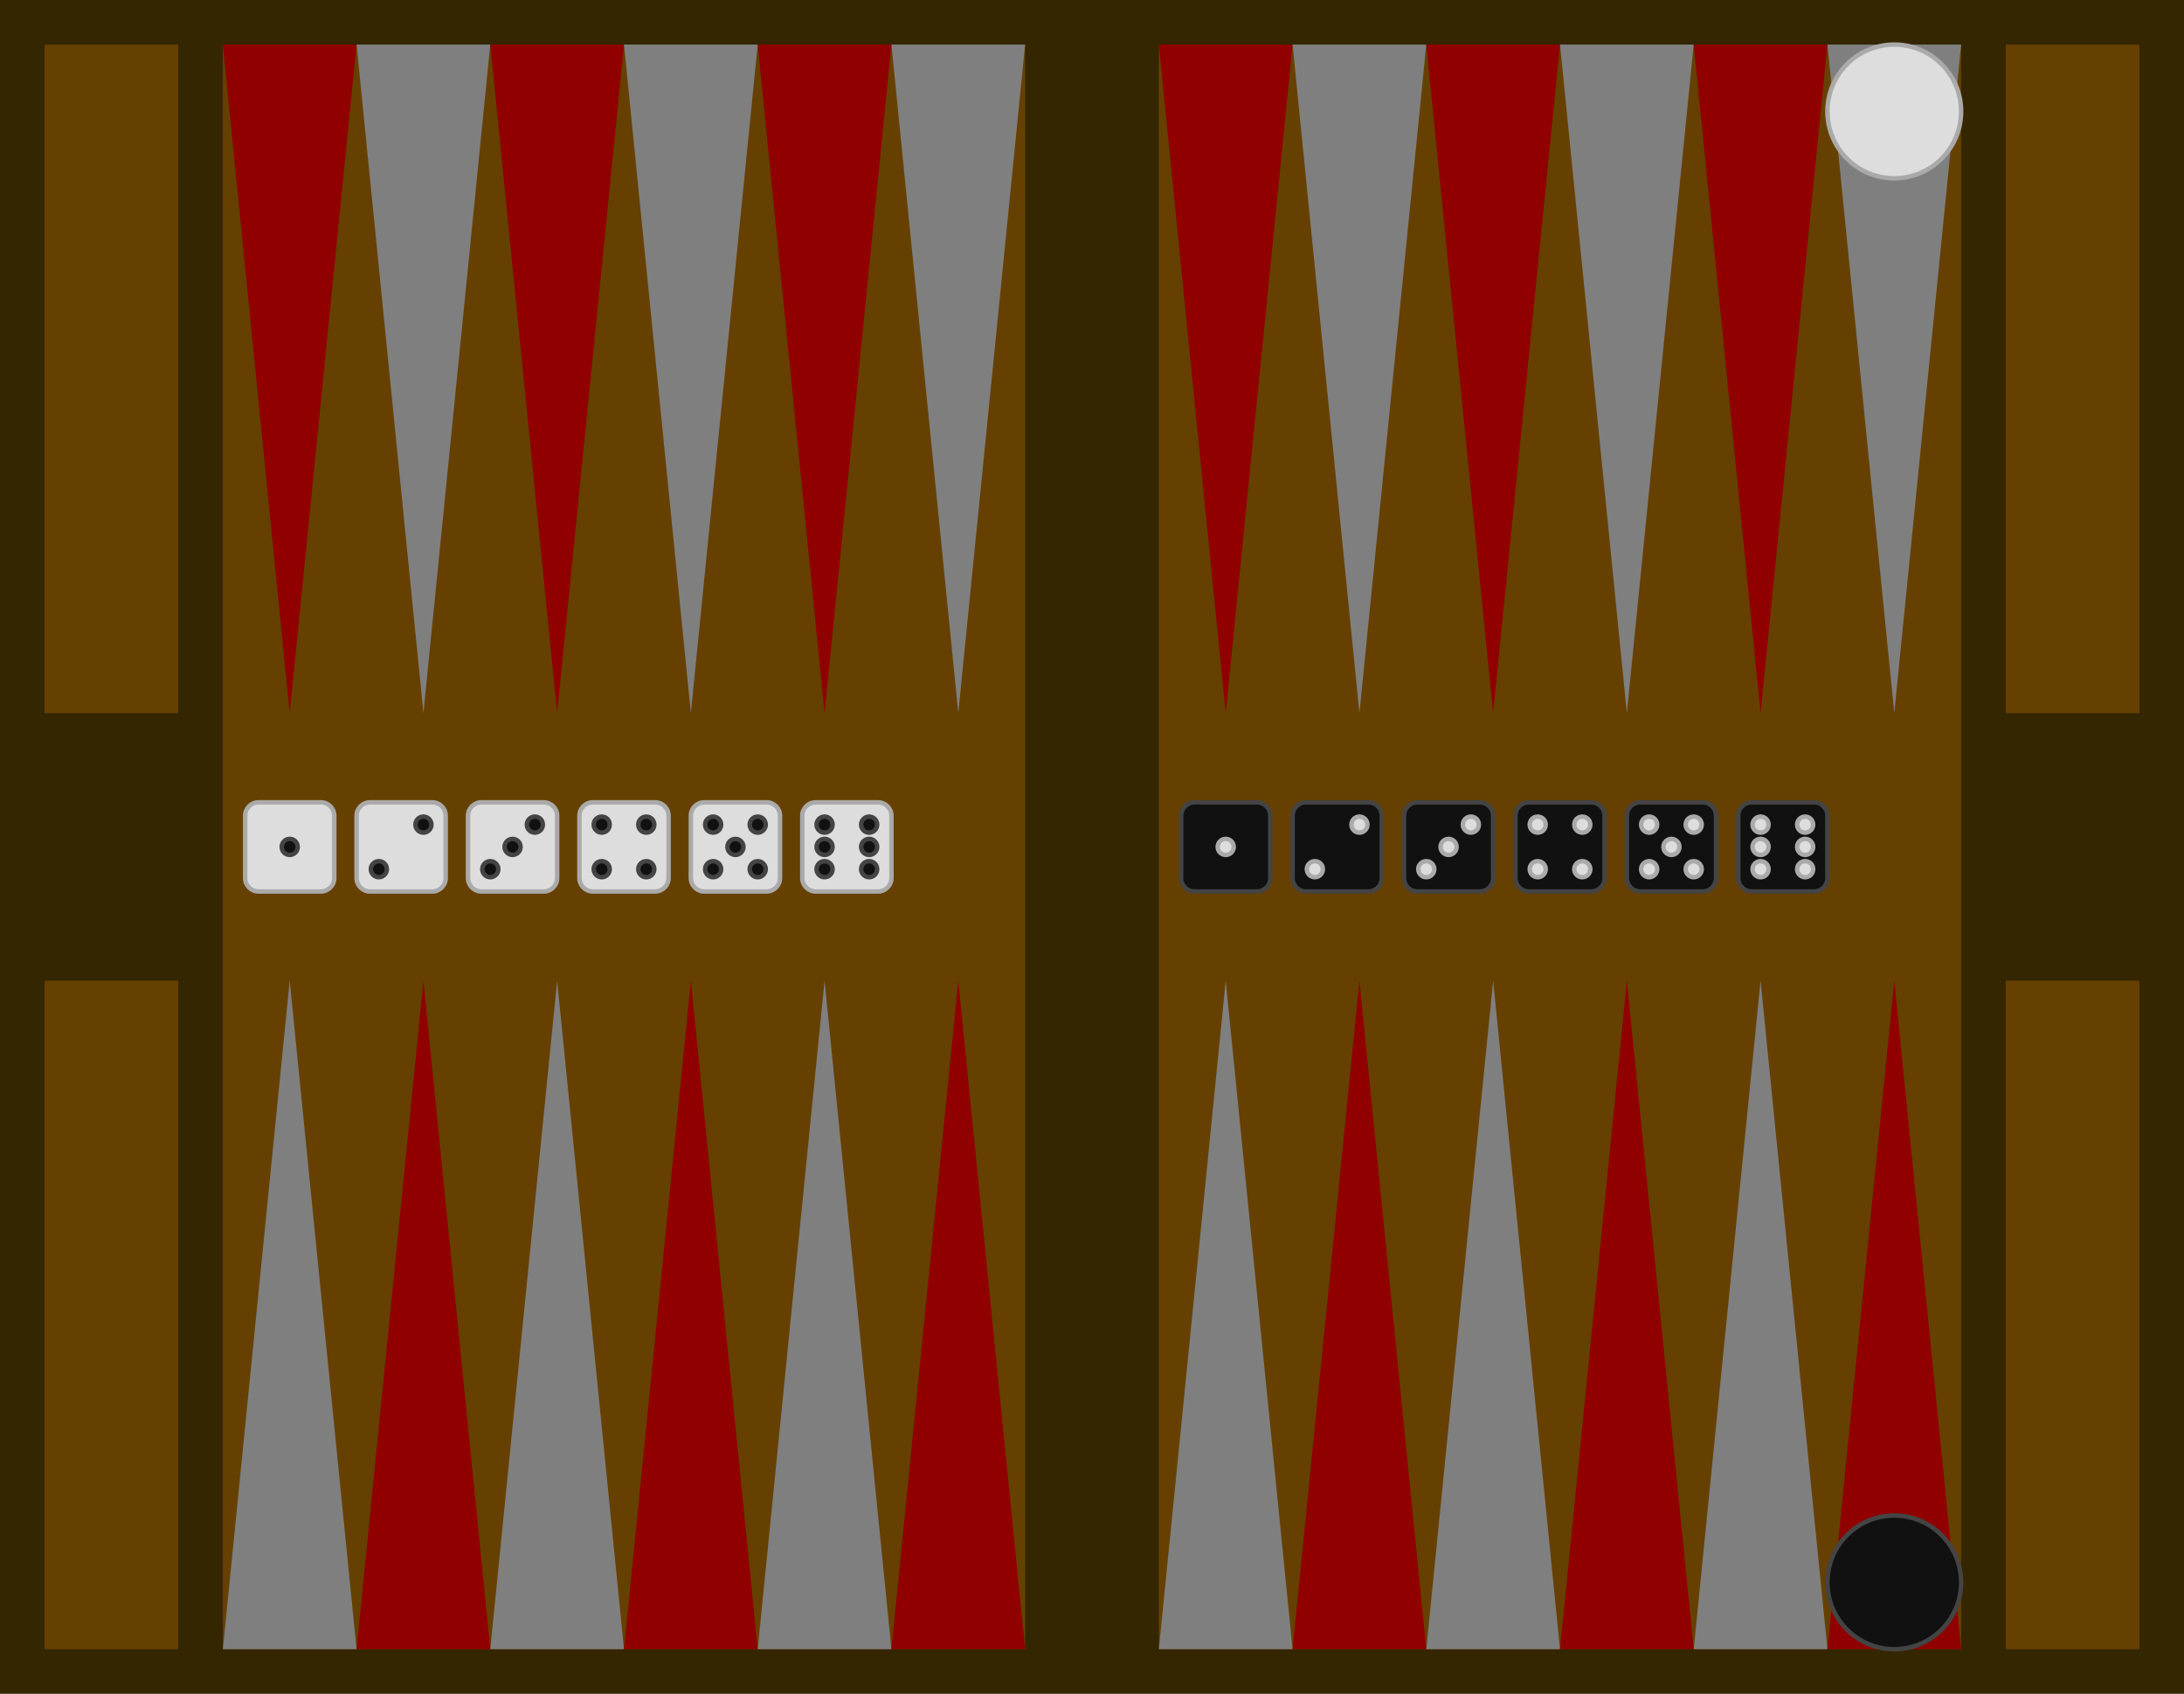
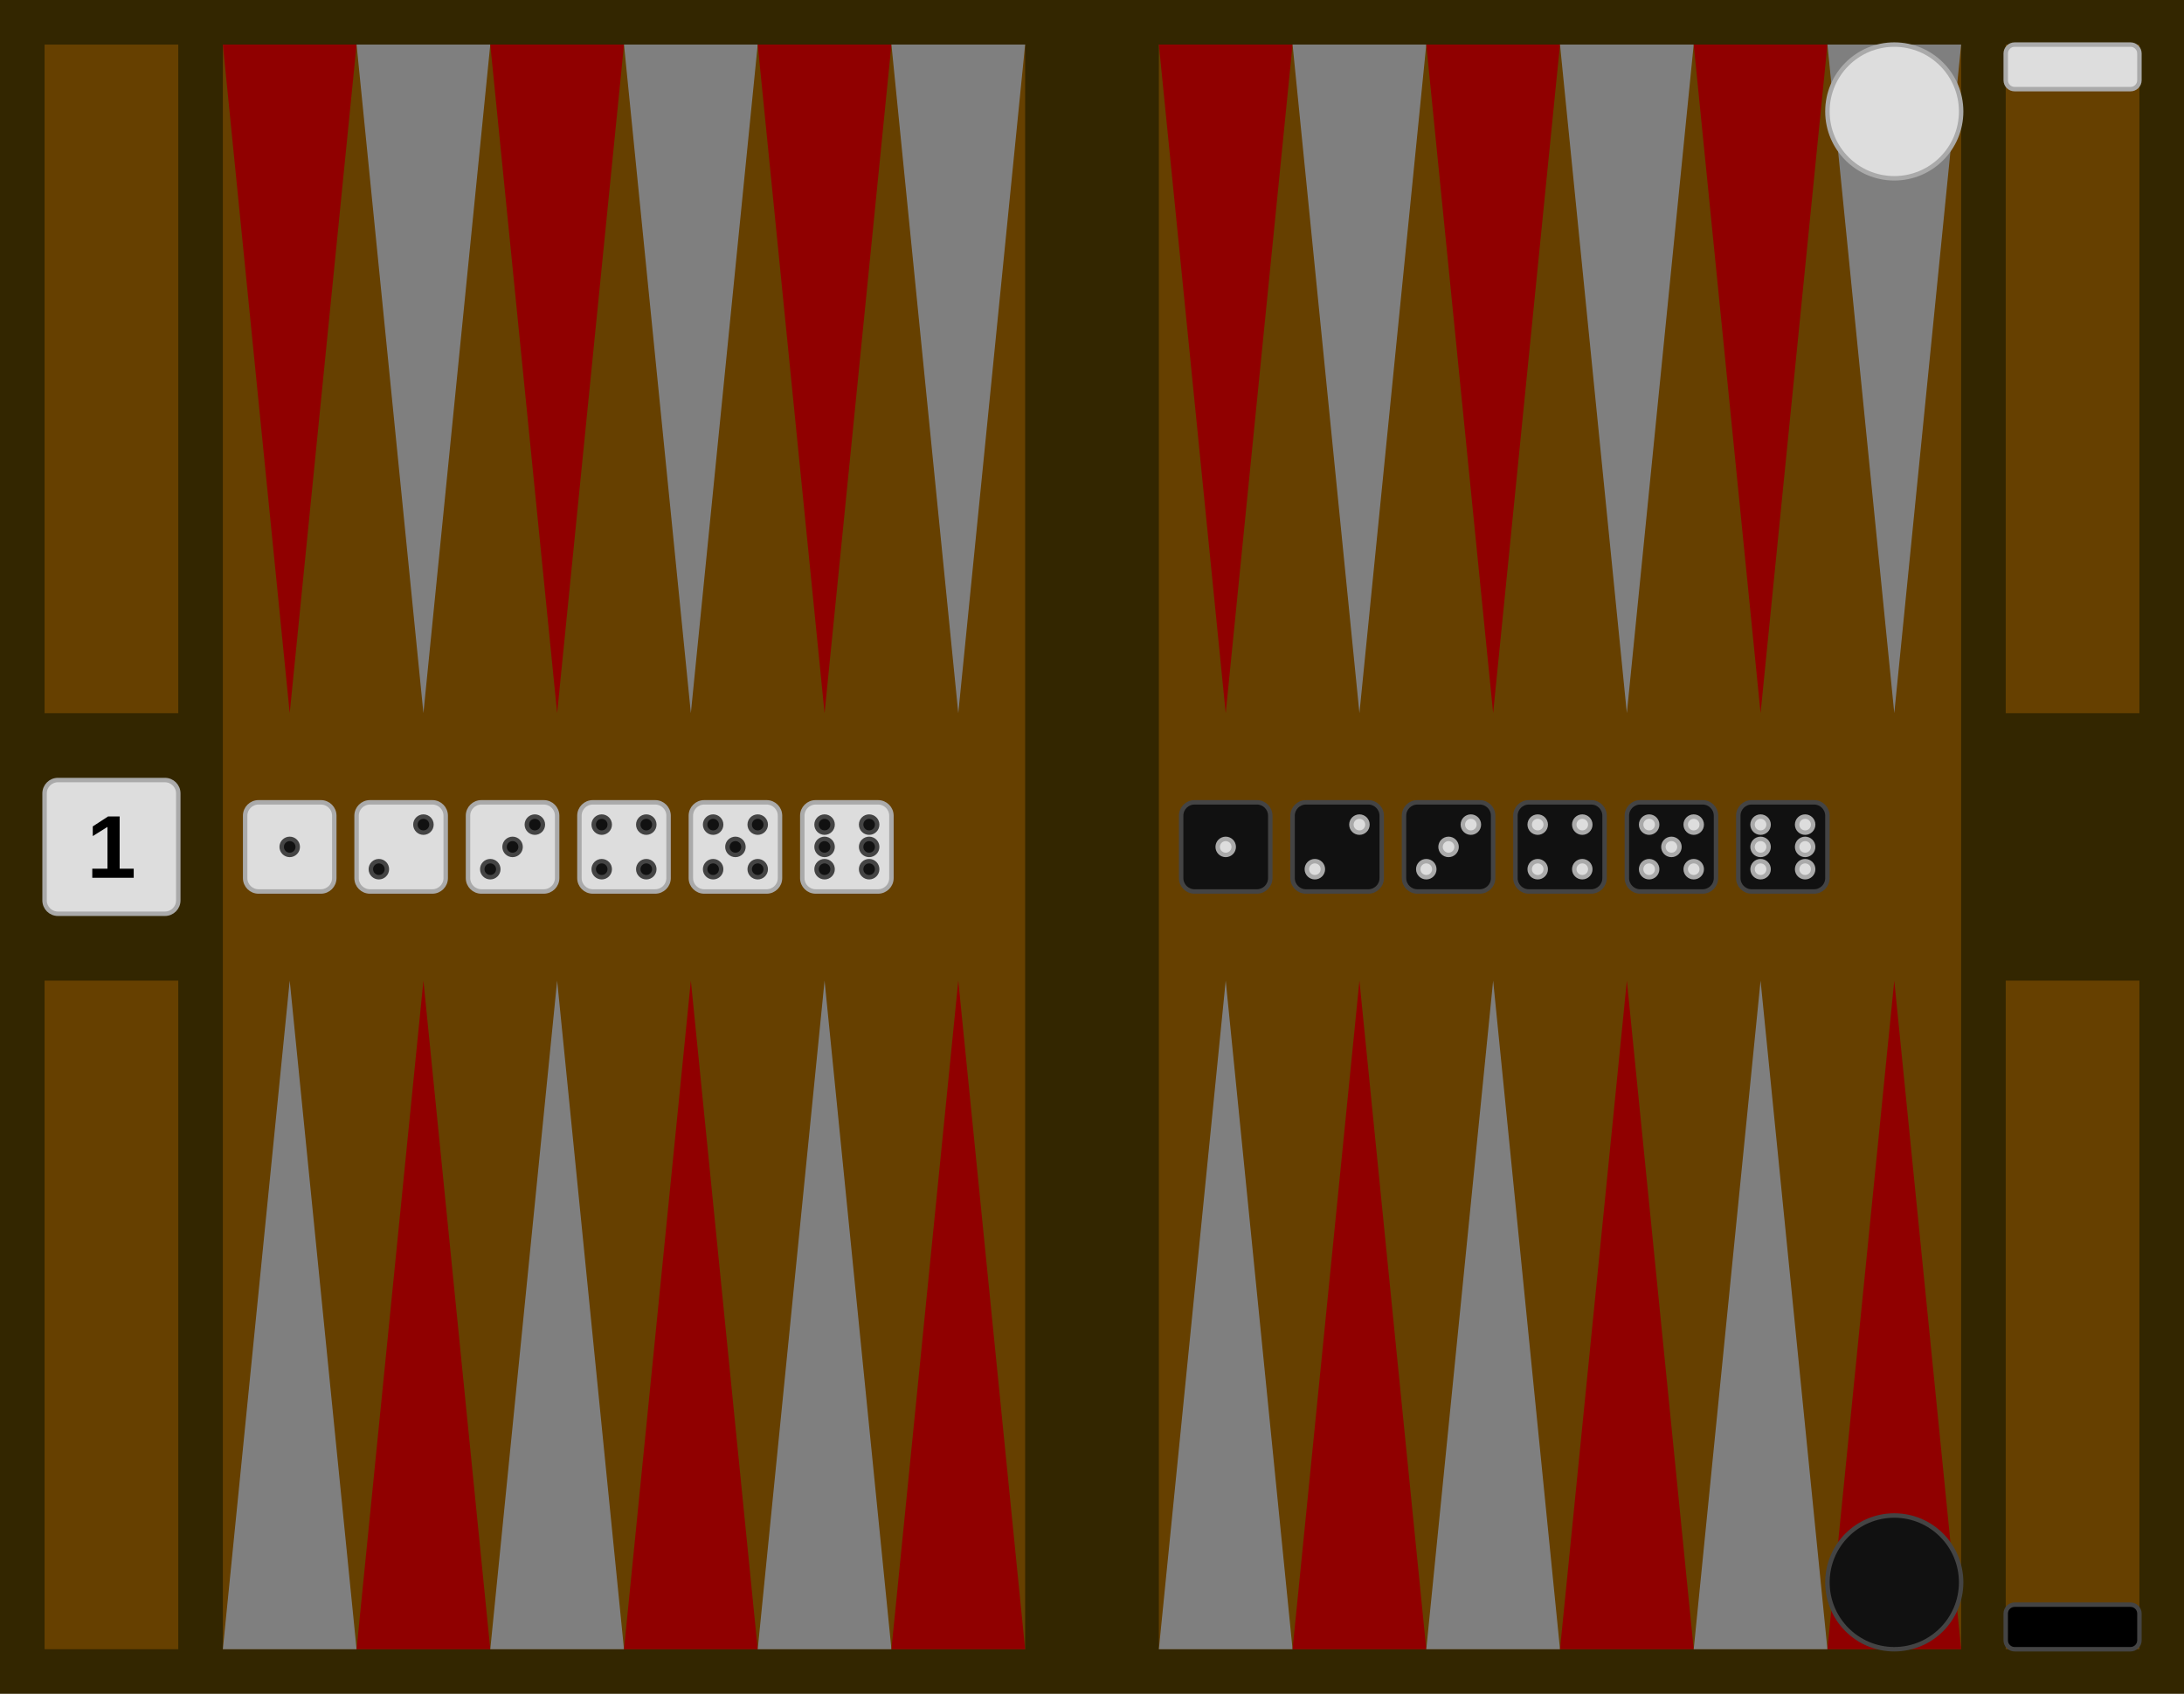
<svg xmlns="http://www.w3.org/2000/svg" viewBox="0 0 490 380" height="380" width="490">
  <rect height="380" width="490" fill="#332600" />
  <rect height="150" width="30" y="10" x="10" fill="#664000" />
  <rect height="150" width="30" y="220" x="10" fill="#664000" />
  <rect height="150" width="30" y="10" x="450" fill="#664000" />
  <rect height="150" width="30" y="220" x="450" fill="#664000" />
  <rect height="360" width="180" y="10" x="50" fill="#664000" />
  <rect height="360" width="180" y="10" x="260" fill="#664000" />
  <polygon points=" 50,10  80,10  65,160" fill="#900000" />
  <polygon points=" 80,10 110,10  95,160" fill="#7f7f7f" />
  <polygon points="110,10 140,10 125,160" fill="#900000" />
  <polygon points="140,10 170,10 155,160" fill="#7f7f7f" />
  <polygon points="170,10 200,10 185,160" fill="#900000" />
  <polygon points="200,10 230,10 215,160" fill="#7f7f7f" />
  <polygon points="260,10 290,10 275,160" fill="#900000" />
  <polygon points="290,10 320,10 305,160" fill="#7f7f7f" />
  <polygon points="320,10 350,10 335,160" fill="#900000" />
  <polygon points="350,10 380,10 365,160" fill="#7f7f7f" />
  <polygon points="380,10 410,10 395,160" fill="#900000" />
  <polygon points="410,10 440,10 425,160" fill="#7f7f7f" id="point24" />
  <polygon points=" 50,370  80,370  65,220" fill="#7f7f7f" />
  <polygon points=" 80,370 110,370  95,220" fill="#900000" />
  <polygon points="110,370 140,370 125,220" fill="#7f7f7f" />
  <polygon points="140,370 170,370 155,220" fill="#900000" />
  <polygon points="170,370 200,370 185,220" fill="#7f7f7f" />
  <polygon points="200,370 230,370 215,220" fill="#900000" />
  <polygon points="260,370 290,370 275,220" fill="#7f7f7f" />
  <polygon points="290,370 320,370 305,220" fill="#900000" />
  <polygon points="320,370 350,370 335,220" fill="#7f7f7f" />
  <polygon points="350,370 380,370 365,220" fill="#900000" />
  <polygon points="380,370 410,370 395,220" fill="#7f7f7f" />
  <polygon points="410,370 440,370 425,220" fill="#900000" id="point1" />
-   <g id="checker_w_24_1">
+   <g id="checker_w_flat">
    <circle stroke="#aaaaaa" stroke-width="1" fill="#dddddd" r="15" cy="25" cx="425" />
  </g>
-   <g id="checker_b_1_1">
+   <g id="checker_w_home">
+     <rect stroke="#aaaaaa" stroke-width="1" fill="#dddddd" rx="2" ry="2" x="450" y="10" height="10" width="30" />
+   </g>
+   <g id="checker_b_flat">
    <circle stroke="#444444" stroke-width="1" fill="#111111" r="15" cy="355" cx="425" />
+   </g>
+   <g id="checker_b_home">
+     <rect stroke="#444444" stroke-width="1" fille="#111111" rx="2" ry="2" x="450" y="360" height="10" width="30" />
  </g>
  <g id="die_w_1">
    <rect stroke="#aaaaaa" stroke-width="1" fill="#dddddd" ry="3" rx="3" height="20" width="20" y="180" x="55" />
    <circle stroke="#444444" stroke-width="1" fill="#111111" r="1.8" cy="190" cx="65" />
  </g>
  <g id="die_w_2">
    <rect stroke="#aaaaaa" stroke-width="1" fill="#dddddd" ry="3" rx="3" height="20" width="20" y="180" x="80" />
    <circle stroke="#444444" stroke-width="1" fill="#111111" r="1.8" cy="195" cx="85" />
    <circle stroke="#444444" stroke-width="1" fill="#111111" r="1.8" cy="185" cx="95" />
  </g>
  <g id="die_w_3">
    <rect stroke="#aaaaaa" stroke-width="1" fill="#dddddd" ry="3" rx="3" height="20" width="20" y="180" x="105" />
    <circle stroke="#444444" stroke-width="1" fill="#111111" r="1.8" cy="195" cx="110" />
    <circle stroke="#444444" stroke-width="1" fill="#111111" r="1.8" cy="190" cx="115" />
    <circle stroke="#444444" stroke-width="1" fill="#111111" r="1.8" cy="185" cx="120" />
  </g>
  <g id="die_w_4">
    <rect stroke="#aaaaaa" stroke-width="1" fill="#dddddd" ry="3" rx="3" height="20" width="20" y="180" x="130" />
    <circle stroke="#444444" stroke-width="1" fill="#111111" r="1.8" cy="195" cx="135" />
    <circle stroke="#444444" stroke-width="1" fill="#111111" r="1.8" cy="195" cx="145" />
    <circle stroke="#444444" stroke-width="1" fill="#111111" r="1.8" cy="185" cx="135" />
    <circle stroke="#444444" stroke-width="1" fill="#111111" r="1.8" cy="185" cx="145" />
  </g>
  <g id="die_w_5">
    <rect stroke="#aaaaaa" stroke-width="1" fill="#dddddd" ry="3" rx="3" height="20" width="20" y="180" x="155" />
    <circle stroke="#444444" stroke-width="1" fill="#111111" r="1.8" cy="195" cx="160" />
    <circle stroke="#444444" stroke-width="1" fill="#111111" r="1.8" cy="195" cx="170" />
    <circle stroke="#444444" stroke-width="1" fill="#111111" r="1.8" cy="190" cx="165" />
    <circle stroke="#444444" stroke-width="1" fill="#111111" r="1.8" cy="185" cx="160" />
    <circle stroke="#444444" stroke-width="1" fill="#111111" r="1.8" cy="185" cx="170" />
  </g>
  <g id="die_w_6">
    <rect stroke="#aaaaaa" stroke-width="1" fill="#dddddd" ry="3" rx="3" height="20" width="20" y="180" x="180" />
    <circle stroke="#444444" stroke-width="1" fill="#111111" r="1.8" cy="195" cx="185" />
    <circle stroke="#444444" stroke-width="1" fill="#111111" r="1.8" cy="195" cx="195" />
    <circle stroke="#444444" stroke-width="1" fill="#111111" r="1.8" cy="190" cx="185" />
    <circle stroke="#444444" stroke-width="1" fill="#111111" r="1.8" cy="190" cx="195" />
    <circle stroke="#444444" stroke-width="1" fill="#111111" r="1.8" cy="185" cx="185" />
    <circle stroke="#444444" stroke-width="1" fill="#111111" r="1.8" cy="185" cx="195" />
  </g>
  <g id="die_b_1">
    <rect stroke="#444444" stroke-width="1" fill="#111111" ry="3" rx="3" height="20" width="20" y="180" x="265" />
    <circle stroke="#aaaaaa" stroke-width="1" fill="#dddddd" r="1.8" cy="190" cx="275" />
  </g>
  <g id="die_b_2">
    <rect stroke="#444444" stroke-width="1" fill="#111111" ry="3" rx="3" height="20" width="20" y="180" x="290" />
    <circle stroke="#aaaaaa" stroke-width="1" fill="#dddddd" r="1.8" cy="195" cx="295" />
    <circle stroke="#aaaaaa" stroke-width="1" fill="#dddddd" r="1.8" cy="185" cx="305" />
  </g>
  <g id="die_b_3">
    <rect stroke="#444444" stroke-width="1" fill="#111111" ry="3" rx="3" height="20" width="20" y="180" x="315" />
    <circle stroke="#aaaaaa" stroke-width="1" fill="#dddddd" r="1.8" cy="195" cx="320" />
    <circle stroke="#aaaaaa" stroke-width="1" fill="#dddddd" r="1.8" cy="190" cx="325" />
    <circle stroke="#aaaaaa" stroke-width="1" fill="#dddddd" r="1.8" cy="185" cx="330" />
  </g>
  <g id="die_b_4">
    <rect stroke="#444444" stroke-width="1" fill="#111111" ry="3" rx="3" height="20" width="20" y="180" x="340" />
    <circle stroke="#aaaaaa" stroke-width="1" fill="#dddddd" r="1.8" cy="195" cx="345" />
    <circle stroke="#aaaaaa" stroke-width="1" fill="#dddddd" r="1.8" cy="195" cx="355" />
    <circle stroke="#aaaaaa" stroke-width="1" fill="#dddddd" r="1.8" cy="185" cx="345" />
    <circle stroke="#aaaaaa" stroke-width="1" fill="#dddddd" r="1.8" cy="185" cx="355" />
  </g>
  <g id="die_b_5">
    <rect stroke="#444444" stroke-width="1" fill="#111111" ry="3" rx="3" height="20" width="20" y="180" x="365" />
    <circle stroke="#aaaaaa" stroke-width="1" fill="#dddddd" r="1.8" cy="195" cx="370" />
    <circle stroke="#aaaaaa" stroke-width="1" fill="#dddddd" r="1.8" cy="195" cx="380" />
    <circle stroke="#aaaaaa" stroke-width="1" fill="#dddddd" r="1.8" cy="190" cx="375" />
    <circle stroke="#aaaaaa" stroke-width="1" fill="#dddddd" r="1.8" cy="185" cx="370" />
    <circle stroke="#aaaaaa" stroke-width="1" fill="#dddddd" r="1.8" cy="185" cx="380" />
  </g>
  <g id="die_b_6">
    <rect stroke="#444444" stroke-width="1" fill="#111111" ry="3" rx="3" height="20" width="20" y="180" x="390" />
    <circle stroke="#aaaaaa" stroke-width="1" fill="#dddddd" r="1.8" cy="195" cx="395" />
    <circle stroke="#aaaaaa" stroke-width="1" fill="#dddddd" r="1.8" cy="195" cx="405" />
    <circle stroke="#aaaaaa" stroke-width="1" fill="#dddddd" r="1.8" cy="190" cx="395" />
    <circle stroke="#aaaaaa" stroke-width="1" fill="#dddddd" r="1.8" cy="190" cx="405" />
    <circle stroke="#aaaaaa" stroke-width="1" fill="#dddddd" r="1.8" cy="185" cx="395" />
    <circle stroke="#aaaaaa" stroke-width="1" fill="#dddddd" r="1.8" cy="185" cx="405" />
  </g>
+   <g id="cube">
+     <rect stroke="#aaaaaa" stroke-width="1" fill="#dddddd" rx="3" ry="3" width="30" height="30" x="10" y="175" />
+     <text x="25" y="190" id="cube-value" text-anchor="middle" font-size="20px" color="111111" font-family="Arial" font-weight="bold" dominant-baseline="central">1</text>
+   </g>
</svg>
